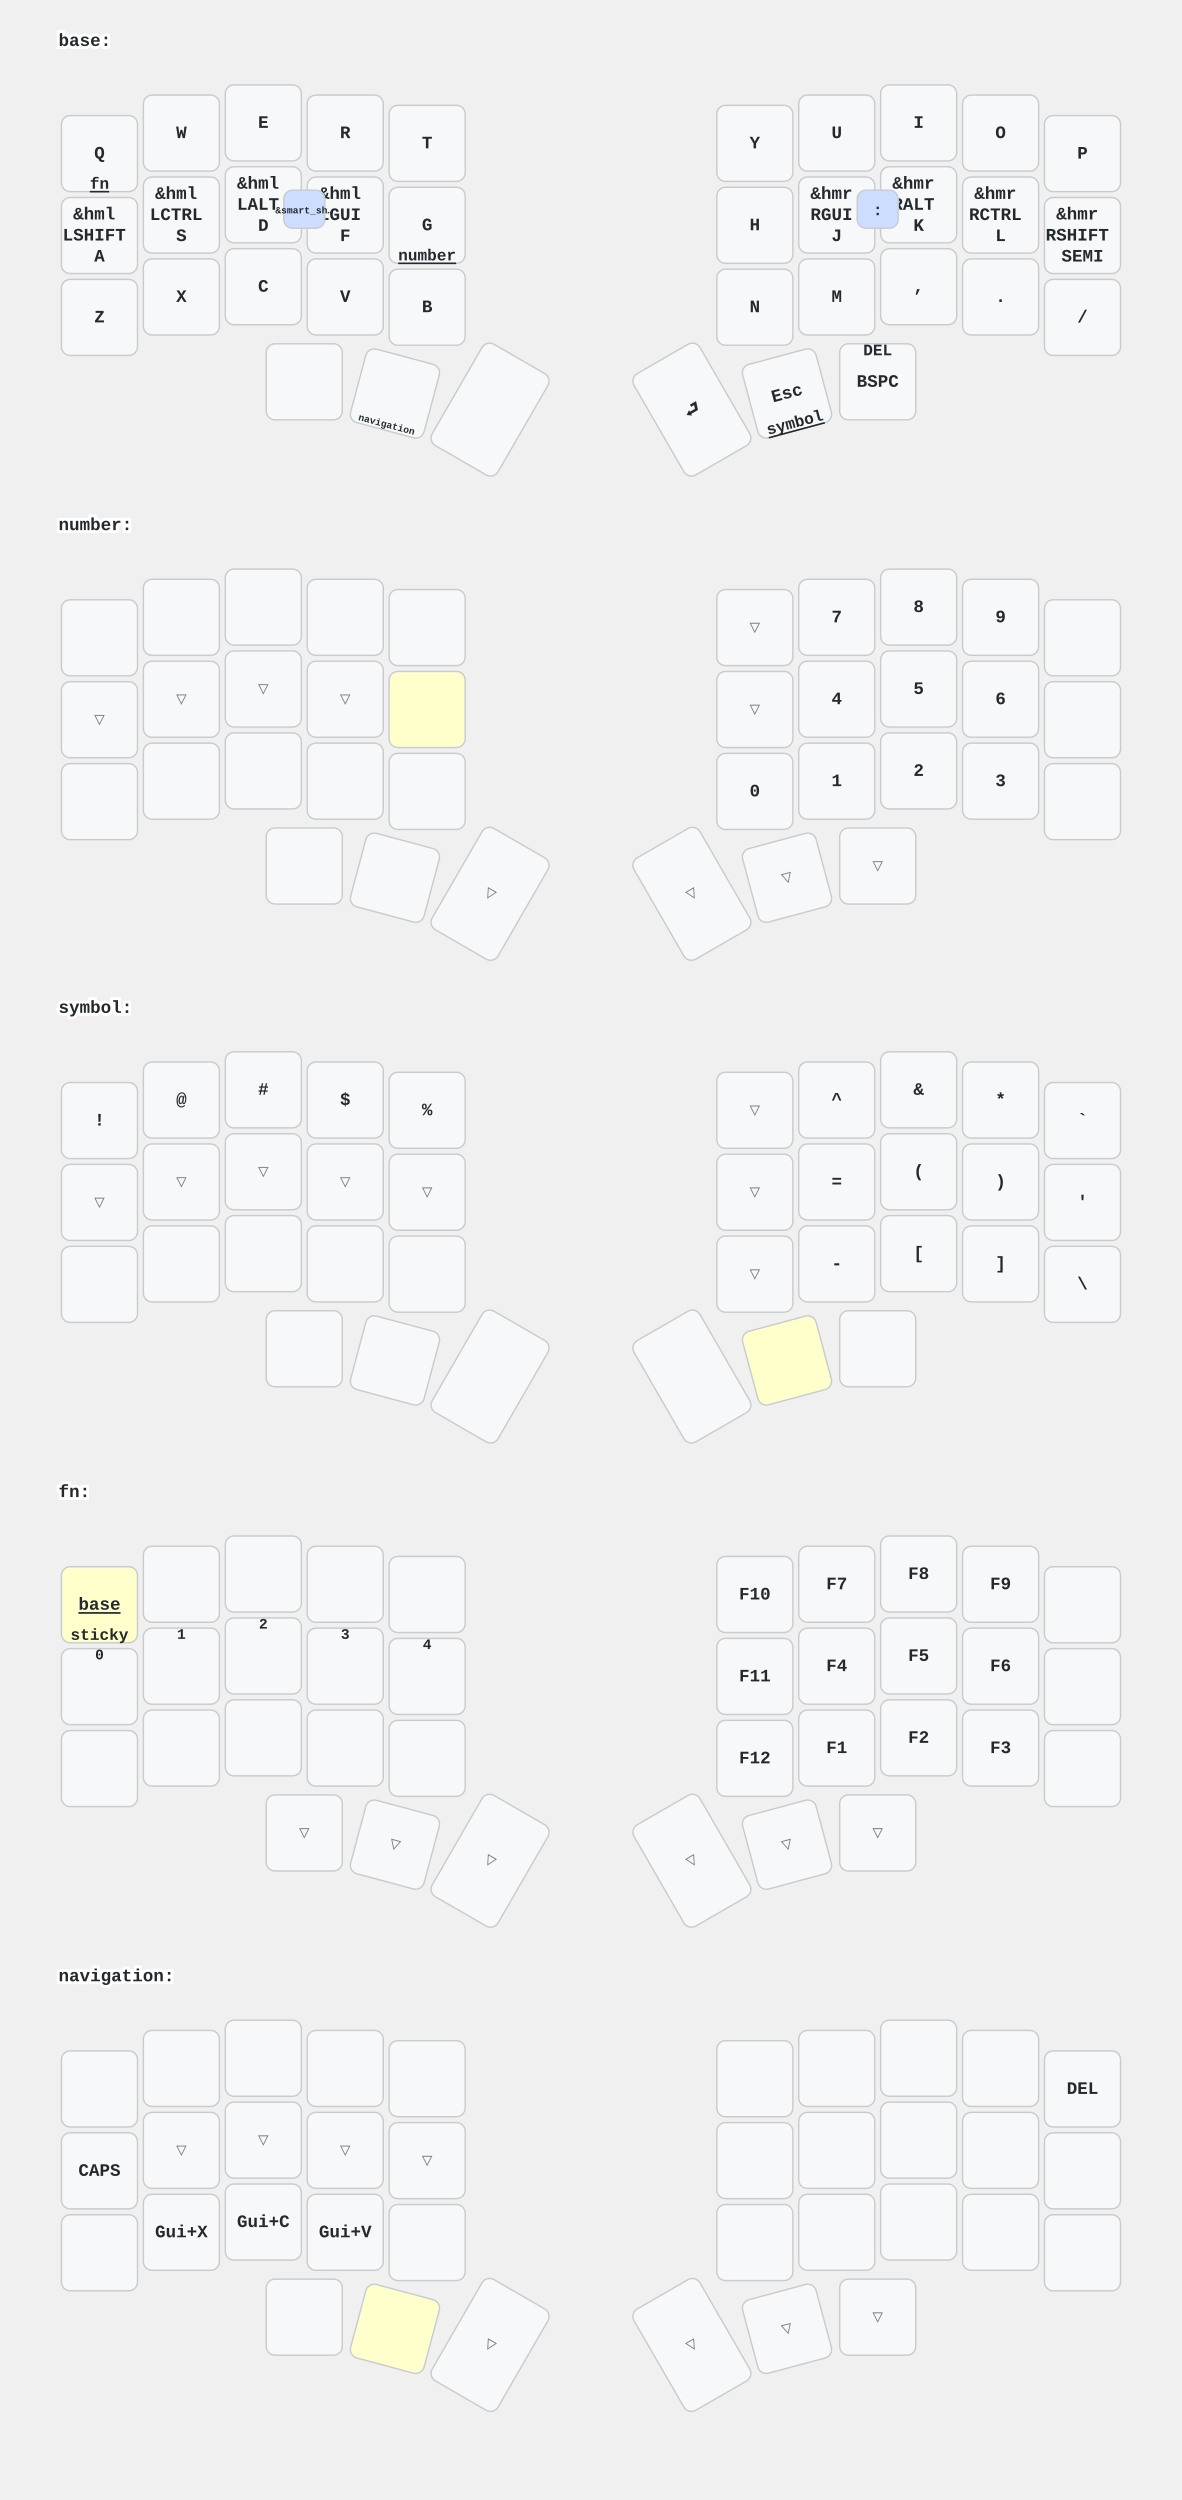
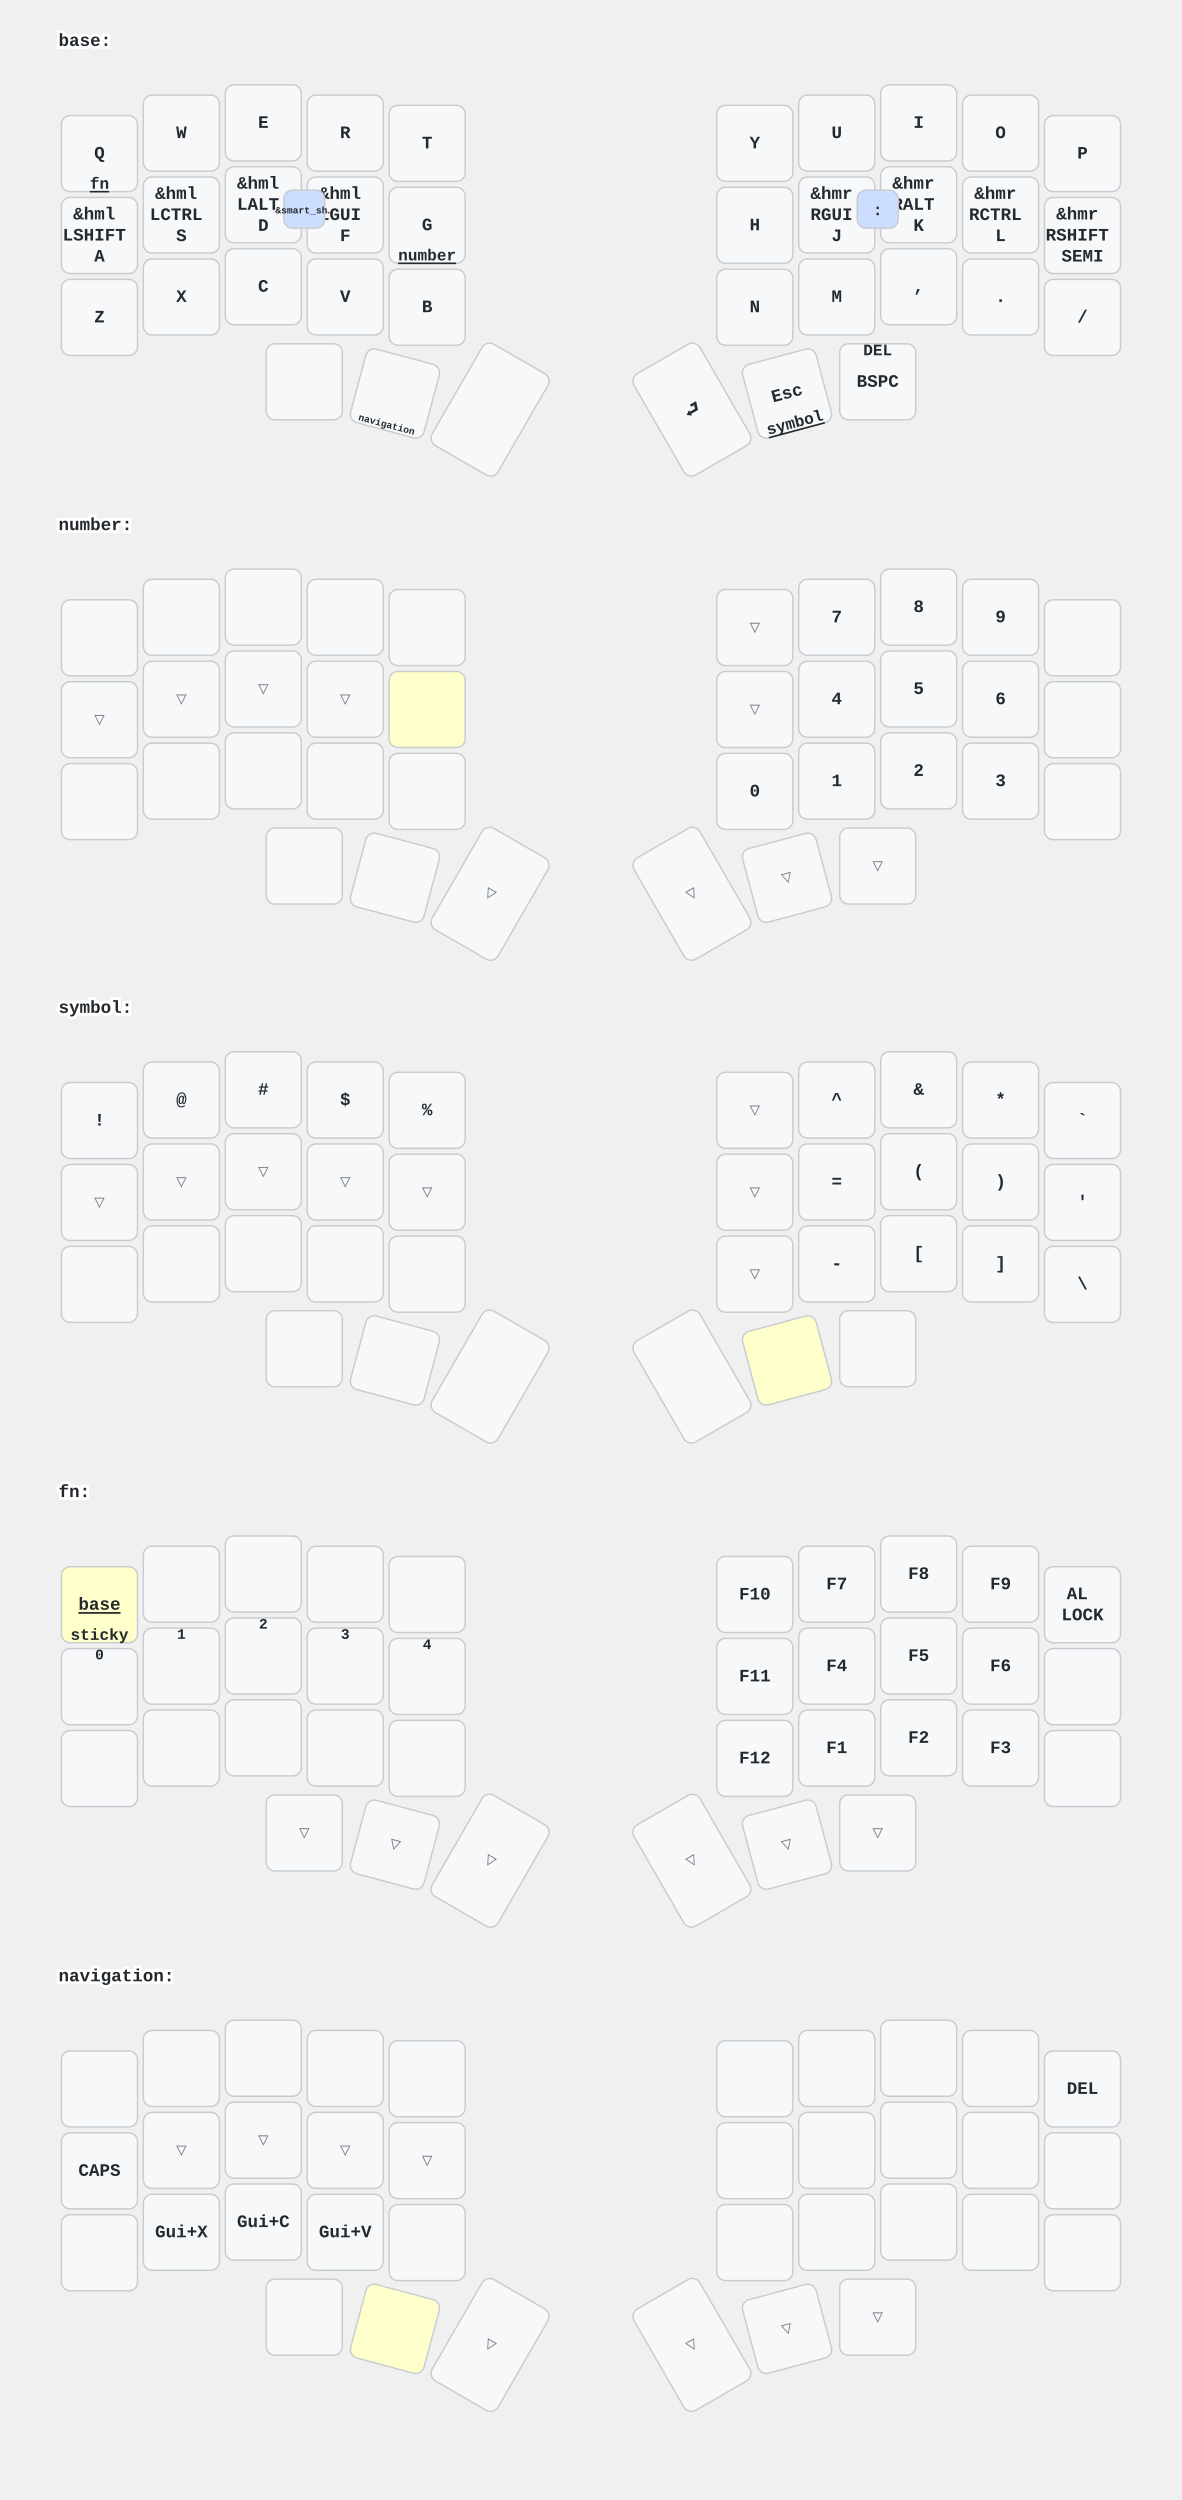
<svg xmlns="http://www.w3.org/2000/svg" xmlns:xlink="http://www.w3.org/1999/xlink" width="808" height="1709" viewBox="0 0 808 1709" class="keymap">
  <defs>/* start glyphs */
<svg id="mdi:apple-keyboard-shift">
      <svg id="mdi-apple-keyboard-shift" viewBox="0 0 24 24">
        <path d="M15,18V12H17.17L12,6.83L6.83,12H9V18H15M12,4L22,14H17V20H7V14H2L12,4Z" />
      </svg>
    </svg>
    <svg id="mdi:arrow-down">
      <svg id="mdi-arrow-down" viewBox="0 0 24 24">
        <path d="M11,4H13V16L18.5,10.5L19.92,11.92L12,19.84L4.08,11.92L5.5,10.5L11,16V4Z" />
      </svg>
    </svg>
    <svg id="mdi:arrow-left">
      <svg id="mdi-arrow-left" viewBox="0 0 24 24">
        <path d="M20,11V13H8L13.5,18.5L12.08,19.92L4.16,12L12.08,4.08L13.5,5.5L8,11H20Z" />
      </svg>
    </svg>
    <svg id="mdi:arrow-right">
      <svg id="mdi-arrow-right" viewBox="0 0 24 24">
        <path d="M4,11V13H16L10.5,18.5L11.92,19.92L19.84,12L11.92,4.08L10.5,5.5L16,11H4Z" />
      </svg>
    </svg>
    <svg id="mdi:arrow-up">
      <svg id="mdi-arrow-up" viewBox="0 0 24 24">
        <path d="M13,20H11V8L5.5,13.5L4.08,12.08L12,4.16L19.92,12.08L18.5,13.5L13,8V20Z" />
      </svg>
    </svg>
    <svg id="mdi:bluetooth">
      <svg id="mdi-bluetooth" viewBox="0 0 24 24">
        <path d="M14.88,16.29L13,18.17V14.41M13,5.83L14.88,7.71L13,9.58M17.71,7.71L12,2H11V9.58L6.41,5L5,6.41L10.59,12L5,17.58L6.41,19L11,14.41V22H12L17.71,16.29L13.41,12L17.71,7.71Z" />
      </svg>
    </svg>
    <svg id="mdi:bluetooth-connect">
      <svg id="mdi-bluetooth-connect" viewBox="0 0 24 24">
        <path d="M19,10L17,12L19,14L21,12M14.88,16.29L13,18.17V14.41M13,5.83L14.88,7.71L13,9.58M17.71,7.71L12,2H11V9.58L6.41,5L5,6.41L10.59,12L5,17.58L6.41,19L11,14.41V22H12L17.71,16.29L13.41,12M7,12L5,10L3,12L5,14L7,12Z" />
      </svg>
    </svg>
    <svg id="mdi:bluetooth-settings">
      <svg id="mdi-bluetooth-settings" viewBox="0 0 24 24">
        <path d="M14.88,14.29L13,16.17V12.41L14.88,14.29M13,3.83L14.88,5.71L13,7.59M17.71,5.71L12,0H11V7.59L6.41,3L5,4.41L10.59,10L5,15.59L6.41,17L11,12.41V20H12L17.71,14.29L13.41,10L17.71,5.71M15,24H17V22H15M7,24H9V22H7M11,24H13V22H11V24Z" />
      </svg>
    </svg>
    <svg id="mdi:close-thick">
      <svg id="mdi-close-thick" viewBox="0 0 24 24">
        <path d="M20 6.91L17.09 4L12 9.09L6.91 4L4 6.91L9.09 12L4 17.09L6.91 20L12 14.91L17.09 20L20 17.09L14.91 12L20 6.91Z" />
      </svg>
    </svg>
    <svg id="mdi:flash">
      <svg id="mdi-flash" viewBox="0 0 24 24">
        <path d="M7,2V13H10V22L17,10H13L17,2H7Z" />
      </svg>
    </svg>
    <svg id="mdi:keyboard">
      <svg id="mdi-keyboard" viewBox="0 0 24 24">
        <path d="M19,10H17V8H19M19,13H17V11H19M16,10H14V8H16M16,13H14V11H16M16,17H8V15H16M7,10H5V8H7M7,13H5V11H7M8,11H10V13H8M8,8H10V10H8M11,11H13V13H11M11,8H13V10H11M20,5H4C2.89,5 2,5.89 2,7V17A2,2 0 0,0 4,19H20A2,2 0 0,0 22,17V7C22,5.89 21.1,5 20,5Z" />
      </svg>
    </svg>
    <svg id="mdi:keyboard-space">
      <svg id="mdi-keyboard-space" viewBox="0 0 24 24">
        <path d="M3 15H5V19H19V15H21V19C21 20.1 20.1 21 19 21H5C3.9 21 3 20.1 3 19V15Z" />
      </svg>
    </svg>
    <svg id="mdi:keyboard-tab">
      <svg id="mdi-keyboard-tab" viewBox="0 0 24 24">
        <path d="M20,18H22V6H20M11.59,7.41L15.17,11H1V13H15.17L11.59,16.58L13,18L19,12L13,6L11.59,7.41Z" />
      </svg>
    </svg>
    <svg id="mdi:micro-sd">
      <svg id="mdi-micro-sd" viewBox="0 0 24 24">
        <path d="M8,2A2,2 0 0,0 6,4V11L4,13V20A2,2 0 0,0 6,22H18A2,2 0 0,0 20,20V4A2,2 0 0,0 18,2H8M9,4H11V8H9V4M12,4H14V8H12V4M15,4H17V8H15V4Z" />
      </svg>
    </svg>
    <svg id="mdi:new-box">
      <svg id="mdi-new-box" viewBox="0 0 24 24">
        <path d="M20,4C21.11,4 22,4.89 22,6V18C22,19.11 21.11,20 20,20H4C2.89,20 2,19.11 2,18V6C2,4.89 2.89,4 4,4H20M8.5,15V9H7.25V12.5L4.75,9H3.5V15H4.75V11.5L7.3,15H8.5M13.5,10.26V9H9.5V15H13.5V13.75H11V12.64H13.5V11.38H11V10.26H13.5M20.5,14V9H19.25V13.5H18.13V10H16.88V13.5H15.75V9H14.5V14A1,1 0 0,0 15.5,15H19.5A1,1 0 0,0 20.5,14Z" />
      </svg>
    </svg>
    <svg id="mdi:usb">
      <svg id="mdi-usb" viewBox="0 0 24 24">
        <path d="M15,7V11H16V13H13V5H15L12,1L9,5H11V13H8V10.93C8.7,10.56 9.2,9.85 9.2,9C9.2,7.78 8.21,6.8 7,6.8C5.78,6.8 4.8,7.78 4.8,9C4.8,9.85 5.3,10.56 6,10.93V13A2,2 0 0,0 8,15H11V18.05C10.29,18.41 9.8,19.15 9.8,20A2.2,2.2 0 0,0 12,22.2A2.2,2.2 0 0,0 14.2,20C14.2,19.15 13.71,18.41 13,18.05V15H16A2,2 0 0,0 18,13V11H19V7H15Z" />
      </svg>
    </svg>
  </defs>/* end glyphs */
<style>/* inherit to force styles through use tags */
svg path {
    fill: inherit;
}

/* font and background color specifications */
svg.keymap {
    font-family: SFMono-Regular,Consolas,Liberation Mono,Menlo,monospace;
    font-size: 14px;
    font-kerning: normal;
    text-rendering: optimizeLegibility;
    fill: #24292e;
}

/* default key styling */
rect.key {
    fill: #f6f8fa;
}

rect.key, rect.combo {
    stroke: #c9cccf;
    stroke-width: 1;
}

/* default key side styling, only used is draw_key_sides is set */
rect.side {
    filter: brightness(90%);
}

/* color accent for combo boxes */
rect.combo, rect.combo-separate {
    fill: #cdf;
}

/* color accent for held keys */
rect.held, rect.combo.held {
    fill: #fdd;
}

/* color accent for ghost (optional) keys */
rect.ghost, rect.combo.ghost {
    stroke-dasharray: 4, 4;
    stroke-width: 2;
}

text {
    text-anchor: middle;
    dominant-baseline: middle;
}

/* styling for layer labels */
text.label {
    font-weight: bold;
    text-anchor: start;
    stroke: white;
    stroke-width: 4;
    paint-order: stroke;
}

/* styling for optional footer */
text.footer {
    text-anchor: end;
    dominant-baseline: auto;
    stroke: white;
    stroke-width: 4;
    paint-order: stroke;
}

/* styling for combo tap, and key non-tap label text */
text.combo, text.hold, text.shifted, text.left, text.right {
    font-size: 11px;
}

text.hold {
    text-anchor: middle;
    dominant-baseline: auto;
}

text.shifted {
    text-anchor: middle;
    dominant-baseline: hanging;
}

text.left {
    text-anchor: start;
}

text.right {
    text-anchor: end;
}

text.layer-activator {
    text-decoration: underline;
}

/* styling for hold/shifted label text in combo box */
text.combo.hold, text.combo.shifted, text.combo.left, text.combo.right {
    font-size: 8px;
}

/* lighter symbol for transparent keys */
text.trans {
    fill: #7b7e81;
}

/* styling for combo dendrons */
path.combo {
    stroke-width: 1;
    stroke: gray;
    fill: none;
}

/* Start Tabler Icons Cleanup */
/* cannot use height/width with glyphs */
.icon-tabler &gt; path {
    fill: inherit;
    stroke: inherit;
    stroke-width: 2;
}
/* hide tabler's default box */
.icon-tabler &gt; path[stroke="none"][fill="none"] {
    visibility: hidden;
}
/* End Tabler Icons Cleanup */

/* For default sytles, see https://github.com/caksoylar/keymap-drawer/blob/main/keymap_drawer/config.py#L85 */

svg.keymap {
  font-family: Ubuntu Mono, Inconsolata, Consolas, Liberation Mono, Menlo, monospace;
  font-size: 12px;
  font-weight: bold;
  text-rendering: optimizeLegibility;
}

/* Color accent for held keys */
rect.held, rect.combo.held {
    fill: #ffc;
}

/* Technique borrowed and extended from https://github.com/englmaxi/zmk-config/blob/master/keymap-drawer/config.yaml */
.sym_sub_text.tap {
  translate: -5px 2px;
  font-size: 20px;
}
.sym_sub_text.shifted {
  translate: 10px 13px;
  font-size: 10px;
  opacity: 1.0;
}
.combo.sym_sub_text.tap {
  translate: -1px 1px;
}
.combo.sym_sub_text.shifted {
  translate: 7px 5px;
  font-size: 10px;
  opacity: 1.0;
}

/* Toggle */
.toggle.shifted {
  translate: -10px 12px;
}

.toggle.hold {
  translate: 13px -23px;
}

/* Variant for tap-dances */
.tap_dance.tap {
  translate: -7px 0px;
  font-size: 12px;
}
.tap_dance.shifted {
  translate: 7px 17px;
  font-size: 12px;
  opacity: 1.0;
}

/* Variant for symbol next to symbol */
.sym_by_sym.tap {
  translate: -6px 0px;
}
.sym_by_sym.shifted {
  translate: 10px 12px;
  opacity: 1.0;
}

.combo.sym_by_sym.tap {
  translate: -35px 0px;
}
.combo.sym_by_sym.shifted {
  translate: 35px 20px;
  opacity: 1.0;
}

.combo.sym_by_sym.hold {
  visibility: hidden;
}

/* hide hold box for combo sym_by_sym */
.combo.sym_by_sym.hold &gt; path[stroke="none"][fill="none"] {
  visibility: hidden;
}
</style>
  <g transform="translate(40, 0)" class="layer-base">
    <text x="0" y="28" class="label" id="base">base:</text>
    <g transform="translate(0, 56)">
      <g transform="translate(28, 49)" class="key keypos-0">
        <rect rx="6" ry="6" x="-26" y="-26" width="52" height="52" class="key" />
        <text x="0" y="0" class="key tap">Q</text>
        <a href="#fn">
          <text x="0" y="24" class="key hold layer-activator">fn</text>
        </a>
      </g>
      <g transform="translate(84, 35)" class="key keypos-1">
        <rect rx="6" ry="6" x="-26" y="-26" width="52" height="52" class="key" />
        <text x="0" y="0" class="key tap">W</text>
      </g>
      <g transform="translate(140, 28)" class="key keypos-2">
        <rect rx="6" ry="6" x="-26" y="-26" width="52" height="52" class="key" />
        <text x="0" y="0" class="key tap">E</text>
      </g>
      <g transform="translate(196, 35)" class="key keypos-3">
        <rect rx="6" ry="6" x="-26" y="-26" width="52" height="52" class="key" />
        <text x="0" y="0" class="key tap">R</text>
      </g>
      <g transform="translate(252, 42)" class="key keypos-4">
        <rect rx="6" ry="6" x="-26" y="-26" width="52" height="52" class="key" />
        <text x="0" y="0" class="key tap">T</text>
      </g>
      <g transform="translate(476, 42)" class="key keypos-5">
        <rect rx="6" ry="6" x="-26" y="-26" width="52" height="52" class="key" />
        <text x="0" y="0" class="key tap">Y</text>
      </g>
      <g transform="translate(532, 35)" class="key keypos-6">
        <rect rx="6" ry="6" x="-26" y="-26" width="52" height="52" class="key" />
        <text x="0" y="0" class="key tap">U</text>
      </g>
      <g transform="translate(588, 28)" class="key keypos-7">
        <rect rx="6" ry="6" x="-26" y="-26" width="52" height="52" class="key" />
        <text x="0" y="0" class="key tap">I</text>
      </g>
      <g transform="translate(644, 35)" class="key keypos-8">
        <rect rx="6" ry="6" x="-26" y="-26" width="52" height="52" class="key" />
        <text x="0" y="0" class="key tap">O</text>
      </g>
      <g transform="translate(700, 49)" class="key keypos-9">
        <rect rx="6" ry="6" x="-26" y="-26" width="52" height="52" class="key" />
        <text x="0" y="0" class="key tap">P</text>
      </g>
      <g transform="translate(28, 105)" class="key keypos-10">
        <rect rx="6" ry="6" x="-26" y="-26" width="52" height="52" class="key" />
        <text x="0" y="0" class="key tap">
          <tspan x="0" dy="-1.2em">&amp;hml</tspan>
          <tspan x="0" dy="1.2em">LSHIFT</tspan>
          <tspan x="0" dy="1.2em">A</tspan>
        </text>
      </g>
      <g transform="translate(84, 91)" class="key keypos-11">
        <rect rx="6" ry="6" x="-26" y="-26" width="52" height="52" class="key" />
        <text x="0" y="0" class="key tap">
          <tspan x="0" dy="-1.2em">&amp;hml</tspan>
          <tspan x="0" dy="1.2em">LCTRL</tspan>
          <tspan x="0" dy="1.2em">S</tspan>
        </text>
      </g>
      <g transform="translate(140, 84)" class="key keypos-12">
        <rect rx="6" ry="6" x="-26" y="-26" width="52" height="52" class="key" />
        <text x="0" y="0" class="key tap">
          <tspan x="0" dy="-1.2em">&amp;hml</tspan>
          <tspan x="0" dy="1.2em">LALT</tspan>
          <tspan x="0" dy="1.2em">D</tspan>
        </text>
      </g>
      <g transform="translate(196, 91)" class="key keypos-13">
        <rect rx="6" ry="6" x="-26" y="-26" width="52" height="52" class="key" />
        <text x="0" y="0" class="key tap">
          <tspan x="0" dy="-1.2em">&amp;hml</tspan>
          <tspan x="0" dy="1.2em">LGUI</tspan>
          <tspan x="0" dy="1.2em">F</tspan>
        </text>
      </g>
      <g transform="translate(252, 98)" class="key keypos-14">
        <rect rx="6" ry="6" x="-26" y="-26" width="52" height="52" class="key" />
        <text x="0" y="0" class="key tap">G</text>
        <a href="#number">
          <text x="0" y="24" class="key hold layer-activator">number</text>
        </a>
      </g>
      <g transform="translate(476, 98)" class="key keypos-15">
        <rect rx="6" ry="6" x="-26" y="-26" width="52" height="52" class="key" />
        <text x="0" y="0" class="key tap">H</text>
      </g>
      <g transform="translate(532, 91)" class="key keypos-16">
        <rect rx="6" ry="6" x="-26" y="-26" width="52" height="52" class="key" />
        <text x="0" y="0" class="key tap">
          <tspan x="0" dy="-1.2em">&amp;hmr</tspan>
          <tspan x="0" dy="1.2em">RGUI</tspan>
          <tspan x="0" dy="1.2em">J</tspan>
        </text>
      </g>
      <g transform="translate(588, 84)" class="key keypos-17">
        <rect rx="6" ry="6" x="-26" y="-26" width="52" height="52" class="key" />
        <text x="0" y="0" class="key tap">
          <tspan x="0" dy="-1.2em">&amp;hmr</tspan>
          <tspan x="0" dy="1.2em">RALT</tspan>
          <tspan x="0" dy="1.2em">K</tspan>
        </text>
      </g>
      <g transform="translate(644, 91)" class="key keypos-18">
        <rect rx="6" ry="6" x="-26" y="-26" width="52" height="52" class="key" />
        <text x="0" y="0" class="key tap">
          <tspan x="0" dy="-1.2em">&amp;hmr</tspan>
          <tspan x="0" dy="1.2em">RCTRL</tspan>
          <tspan x="0" dy="1.2em">L</tspan>
        </text>
      </g>
      <g transform="translate(700, 105)" class="key keypos-19">
        <rect rx="6" ry="6" x="-26" y="-26" width="52" height="52" class="key" />
        <text x="0" y="0" class="key tap">
          <tspan x="0" dy="-1.2em">&amp;hmr</tspan>
          <tspan x="0" dy="1.2em">RSHIFT</tspan>
          <tspan x="0" dy="1.2em">SEMI</tspan>
        </text>
      </g>
      <g transform="translate(28, 161)" class="key keypos-20">
        <rect rx="6" ry="6" x="-26" y="-26" width="52" height="52" class="key" />
        <text x="0" y="0" class="key tap">Z</text>
      </g>
      <g transform="translate(84, 147)" class="key keypos-21">
        <rect rx="6" ry="6" x="-26" y="-26" width="52" height="52" class="key" />
        <text x="0" y="0" class="key tap">X</text>
      </g>
      <g transform="translate(140, 140)" class="key keypos-22">
        <rect rx="6" ry="6" x="-26" y="-26" width="52" height="52" class="key" />
        <text x="0" y="0" class="key tap">C</text>
      </g>
      <g transform="translate(196, 147)" class="key keypos-23">
        <rect rx="6" ry="6" x="-26" y="-26" width="52" height="52" class="key" />
        <text x="0" y="0" class="key tap">V</text>
      </g>
      <g transform="translate(252, 154)" class="key keypos-24">
        <rect rx="6" ry="6" x="-26" y="-26" width="52" height="52" class="key" />
        <text x="0" y="0" class="key tap">B</text>
      </g>
      <g transform="translate(476, 154)" class="key keypos-25">
        <rect rx="6" ry="6" x="-26" y="-26" width="52" height="52" class="key" />
        <text x="0" y="0" class="key tap">N</text>
      </g>
      <g transform="translate(532, 147)" class="key keypos-26">
        <rect rx="6" ry="6" x="-26" y="-26" width="52" height="52" class="key" />
        <text x="0" y="0" class="key tap">M</text>
      </g>
      <g transform="translate(588, 140)" class="key keypos-27">
        <rect rx="6" ry="6" x="-26" y="-26" width="52" height="52" class="key" />
        <text x="0" y="0" class="key tap">,</text>
      </g>
      <g transform="translate(644, 147)" class="key keypos-28">
        <rect rx="6" ry="6" x="-26" y="-26" width="52" height="52" class="key" />
        <text x="0" y="0" class="key tap">.</text>
      </g>
      <g transform="translate(700, 161)" class="key keypos-29">
        <rect rx="6" ry="6" x="-26" y="-26" width="52" height="52" class="key" />
        <text x="0" y="0" class="key tap">/</text>
      </g>
      <g transform="translate(168, 205)" class="key keypos-30">
        <rect rx="6" ry="6" x="-26" y="-26" width="52" height="52" class="key" />
        <use href="#mdi:apple-keyboard-shift" xlink:href="#mdi:apple-keyboard-shift" x="-9" y="-9" height="18" width="18.0" class="key tap glyph mdi:apple-keyboard-shift" />
      </g>
      <g transform="translate(230, 213) rotate(15.0)" class="key keypos-31">
        <rect rx="6" ry="6" x="-26" y="-26" width="52" height="52" class="key" />
        <use href="#mdi:keyboard-tab" xlink:href="#mdi:keyboard-tab" x="-9" y="-9" height="18" width="18.0" class="key tap glyph mdi:keyboard-tab" />
        <a href="#navigation">
          <text x="0" y="24" class="key hold layer-activator">
            <tspan style="font-size: 60%">navigation</tspan>
          </text>
        </a>
      </g>
      <g transform="translate(295, 224) rotate(30.0)" class="key keypos-32">
        <rect rx="6" ry="6" x="-26" y="-40" width="52" height="80" class="key" />
        <use href="#mdi:keyboard-space" xlink:href="#mdi:keyboard-space" x="-9" y="-9" height="18" width="18.0" class="key tap glyph mdi:keyboard-space" />
      </g>
      <g transform="translate(433, 224) rotate(-30.0)" class="key keypos-33">
        <rect rx="6" ry="6" x="-26" y="-40" width="52" height="80" class="key" />
        <text x="0" y="0" class="key tap">⮐</text>
      </g>
      <g transform="translate(498, 213) rotate(-15.0)" class="key keypos-34">
        <rect rx="6" ry="6" x="-26" y="-26" width="52" height="52" class="key" />
        <text x="0" y="0" class="key tap">Esc</text>
        <a href="#symbol">
          <text x="0" y="24" class="key hold layer-activator">symbol</text>
        </a>
      </g>
      <g transform="translate(560, 205)" class="key keypos-35">
        <rect rx="6" ry="6" x="-26" y="-26" width="52" height="52" class="key" />
        <text x="0" y="0" class="key tap">BSPC</text>
        <text x="0" y="-24" class="key shifted">DEL</text>
      </g>
      <g class="combo combopos-0">
        <rect rx="6" ry="6" x="546" y="74" width="28" height="26" class="combo" />
        <text x="560" y="88" class="combo tap">:</text>
      </g>
      <g class="combo combopos-1">
        <rect rx="6" ry="6" x="154" y="74" width="28" height="26" class="combo" />
        <text x="168" y="88" class="combo tap">
          <tspan style="font-size: 60%">&amp;smart_sh…</tspan>
        </text>
      </g>
    </g>
  </g>
  <g transform="translate(40, 331)" class="layer-number">
    <text x="0" y="28" class="label" id="number">number:</text>
    <g transform="translate(0, 56)">
      <g transform="translate(28, 49)" class="key keypos-0">
        <rect rx="6" ry="6" x="-26" y="-26" width="52" height="52" class="key" />
      </g>
      <g transform="translate(84, 35)" class="key keypos-1">
        <rect rx="6" ry="6" x="-26" y="-26" width="52" height="52" class="key" />
      </g>
      <g transform="translate(140, 28)" class="key keypos-2">
        <rect rx="6" ry="6" x="-26" y="-26" width="52" height="52" class="key" />
      </g>
      <g transform="translate(196, 35)" class="key keypos-3">
        <rect rx="6" ry="6" x="-26" y="-26" width="52" height="52" class="key" />
      </g>
      <g transform="translate(252, 42)" class="key keypos-4">
        <rect rx="6" ry="6" x="-26" y="-26" width="52" height="52" class="key" />
      </g>
      <g transform="translate(476, 42)" class="key trans keypos-5">
        <rect rx="6" ry="6" x="-26" y="-26" width="52" height="52" class="key trans" />
        <text x="0" y="0" class="key trans tap">▽</text>
      </g>
      <g transform="translate(532, 35)" class="key keypos-6">
        <rect rx="6" ry="6" x="-26" y="-26" width="52" height="52" class="key" />
        <text x="0" y="0" class="key tap">7</text>
      </g>
      <g transform="translate(588, 28)" class="key keypos-7">
        <rect rx="6" ry="6" x="-26" y="-26" width="52" height="52" class="key" />
        <text x="0" y="0" class="key tap">8</text>
      </g>
      <g transform="translate(644, 35)" class="key keypos-8">
        <rect rx="6" ry="6" x="-26" y="-26" width="52" height="52" class="key" />
        <text x="0" y="0" class="key tap">9</text>
      </g>
      <g transform="translate(700, 49)" class="key keypos-9">
        <rect rx="6" ry="6" x="-26" y="-26" width="52" height="52" class="key" />
      </g>
      <g transform="translate(28, 105)" class="key trans keypos-10">
        <rect rx="6" ry="6" x="-26" y="-26" width="52" height="52" class="key trans" />
        <text x="0" y="0" class="key trans tap">▽</text>
      </g>
      <g transform="translate(84, 91)" class="key trans keypos-11">
        <rect rx="6" ry="6" x="-26" y="-26" width="52" height="52" class="key trans" />
        <text x="0" y="0" class="key trans tap">▽</text>
      </g>
      <g transform="translate(140, 84)" class="key trans keypos-12">
        <rect rx="6" ry="6" x="-26" y="-26" width="52" height="52" class="key trans" />
        <text x="0" y="0" class="key trans tap">▽</text>
      </g>
      <g transform="translate(196, 91)" class="key trans keypos-13">
        <rect rx="6" ry="6" x="-26" y="-26" width="52" height="52" class="key trans" />
        <text x="0" y="0" class="key trans tap">▽</text>
      </g>
      <g transform="translate(252, 98)" class="key held keypos-14">
        <rect rx="6" ry="6" x="-26" y="-26" width="52" height="52" class="key held" />
      </g>
      <g transform="translate(476, 98)" class="key trans keypos-15">
        <rect rx="6" ry="6" x="-26" y="-26" width="52" height="52" class="key trans" />
        <text x="0" y="0" class="key trans tap">▽</text>
      </g>
      <g transform="translate(532, 91)" class="key keypos-16">
        <rect rx="6" ry="6" x="-26" y="-26" width="52" height="52" class="key" />
        <text x="0" y="0" class="key tap">4</text>
      </g>
      <g transform="translate(588, 84)" class="key keypos-17">
        <rect rx="6" ry="6" x="-26" y="-26" width="52" height="52" class="key" />
        <text x="0" y="0" class="key tap">5</text>
      </g>
      <g transform="translate(644, 91)" class="key keypos-18">
        <rect rx="6" ry="6" x="-26" y="-26" width="52" height="52" class="key" />
        <text x="0" y="0" class="key tap">6</text>
      </g>
      <g transform="translate(700, 105)" class="key keypos-19">
        <rect rx="6" ry="6" x="-26" y="-26" width="52" height="52" class="key" />
      </g>
      <g transform="translate(28, 161)" class="key keypos-20">
        <rect rx="6" ry="6" x="-26" y="-26" width="52" height="52" class="key" />
      </g>
      <g transform="translate(84, 147)" class="key keypos-21">
        <rect rx="6" ry="6" x="-26" y="-26" width="52" height="52" class="key" />
      </g>
      <g transform="translate(140, 140)" class="key keypos-22">
        <rect rx="6" ry="6" x="-26" y="-26" width="52" height="52" class="key" />
      </g>
      <g transform="translate(196, 147)" class="key keypos-23">
        <rect rx="6" ry="6" x="-26" y="-26" width="52" height="52" class="key" />
      </g>
      <g transform="translate(252, 154)" class="key keypos-24">
        <rect rx="6" ry="6" x="-26" y="-26" width="52" height="52" class="key" />
      </g>
      <g transform="translate(476, 154)" class="key keypos-25">
        <rect rx="6" ry="6" x="-26" y="-26" width="52" height="52" class="key" />
        <text x="0" y="0" class="key tap">0</text>
      </g>
      <g transform="translate(532, 147)" class="key keypos-26">
        <rect rx="6" ry="6" x="-26" y="-26" width="52" height="52" class="key" />
        <text x="0" y="0" class="key tap">1</text>
      </g>
      <g transform="translate(588, 140)" class="key keypos-27">
        <rect rx="6" ry="6" x="-26" y="-26" width="52" height="52" class="key" />
        <text x="0" y="0" class="key tap">2</text>
      </g>
      <g transform="translate(644, 147)" class="key keypos-28">
        <rect rx="6" ry="6" x="-26" y="-26" width="52" height="52" class="key" />
        <text x="0" y="0" class="key tap">3</text>
      </g>
      <g transform="translate(700, 161)" class="key keypos-29">
        <rect rx="6" ry="6" x="-26" y="-26" width="52" height="52" class="key" />
      </g>
      <g transform="translate(168, 205)" class="key keypos-30">
        <rect rx="6" ry="6" x="-26" y="-26" width="52" height="52" class="key" />
      </g>
      <g transform="translate(230, 213) rotate(15.0)" class="key keypos-31">
        <rect rx="6" ry="6" x="-26" y="-26" width="52" height="52" class="key" />
      </g>
      <g transform="translate(295, 224) rotate(30.0)" class="key trans keypos-32">
        <rect rx="6" ry="6" x="-26" y="-40" width="52" height="80" class="key trans" />
        <text x="0" y="0" class="key trans tap">▽</text>
      </g>
      <g transform="translate(433, 224) rotate(-30.0)" class="key trans keypos-33">
        <rect rx="6" ry="6" x="-26" y="-40" width="52" height="80" class="key trans" />
        <text x="0" y="0" class="key trans tap">▽</text>
      </g>
      <g transform="translate(498, 213) rotate(-15.0)" class="key trans keypos-34">
        <rect rx="6" ry="6" x="-26" y="-26" width="52" height="52" class="key trans" />
        <text x="0" y="0" class="key trans tap">▽</text>
      </g>
      <g transform="translate(560, 205)" class="key trans keypos-35">
        <rect rx="6" ry="6" x="-26" y="-26" width="52" height="52" class="key trans" />
        <text x="0" y="0" class="key trans tap">▽</text>
      </g>
    </g>
  </g>
  <g transform="translate(40, 661)" class="layer-symbol">
    <text x="0" y="28" class="label" id="symbol">symbol:</text>
    <g transform="translate(0, 56)">
      <g transform="translate(28, 49)" class="key keypos-0">
        <rect rx="6" ry="6" x="-26" y="-26" width="52" height="52" class="key" />
        <text x="0" y="0" class="key tap">!</text>
      </g>
      <g transform="translate(84, 35)" class="key keypos-1">
        <rect rx="6" ry="6" x="-26" y="-26" width="52" height="52" class="key" />
        <text x="0" y="0" class="key tap">@</text>
      </g>
      <g transform="translate(140, 28)" class="key keypos-2">
        <rect rx="6" ry="6" x="-26" y="-26" width="52" height="52" class="key" />
        <text x="0" y="0" class="key tap">#</text>
      </g>
      <g transform="translate(196, 35)" class="key keypos-3">
        <rect rx="6" ry="6" x="-26" y="-26" width="52" height="52" class="key" />
        <text x="0" y="0" class="key tap">$</text>
      </g>
      <g transform="translate(252, 42)" class="key keypos-4">
        <rect rx="6" ry="6" x="-26" y="-26" width="52" height="52" class="key" />
        <text x="0" y="0" class="key tap">%</text>
      </g>
      <g transform="translate(476, 42)" class="key trans keypos-5">
        <rect rx="6" ry="6" x="-26" y="-26" width="52" height="52" class="key trans" />
        <text x="0" y="0" class="key trans tap">▽</text>
      </g>
      <g transform="translate(532, 35)" class="key keypos-6">
        <rect rx="6" ry="6" x="-26" y="-26" width="52" height="52" class="key" />
        <text x="0" y="0" class="key tap">^</text>
      </g>
      <g transform="translate(588, 28)" class="key keypos-7">
        <rect rx="6" ry="6" x="-26" y="-26" width="52" height="52" class="key" />
        <text x="0" y="0" class="key tap">&amp;</text>
      </g>
      <g transform="translate(644, 35)" class="key keypos-8">
        <rect rx="6" ry="6" x="-26" y="-26" width="52" height="52" class="key" />
        <text x="0" y="0" class="key tap">*</text>
      </g>
      <g transform="translate(700, 49)" class="key keypos-9">
        <rect rx="6" ry="6" x="-26" y="-26" width="52" height="52" class="key" />
        <text x="0" y="0" class="key tap">`</text>
      </g>
      <g transform="translate(28, 105)" class="key trans keypos-10">
        <rect rx="6" ry="6" x="-26" y="-26" width="52" height="52" class="key trans" />
        <text x="0" y="0" class="key trans tap">▽</text>
      </g>
      <g transform="translate(84, 91)" class="key trans keypos-11">
        <rect rx="6" ry="6" x="-26" y="-26" width="52" height="52" class="key trans" />
        <text x="0" y="0" class="key trans tap">▽</text>
      </g>
      <g transform="translate(140, 84)" class="key trans keypos-12">
        <rect rx="6" ry="6" x="-26" y="-26" width="52" height="52" class="key trans" />
        <text x="0" y="0" class="key trans tap">▽</text>
      </g>
      <g transform="translate(196, 91)" class="key trans keypos-13">
        <rect rx="6" ry="6" x="-26" y="-26" width="52" height="52" class="key trans" />
        <text x="0" y="0" class="key trans tap">▽</text>
      </g>
      <g transform="translate(252, 98)" class="key trans keypos-14">
        <rect rx="6" ry="6" x="-26" y="-26" width="52" height="52" class="key trans" />
        <text x="0" y="0" class="key trans tap">▽</text>
      </g>
      <g transform="translate(476, 98)" class="key trans keypos-15">
        <rect rx="6" ry="6" x="-26" y="-26" width="52" height="52" class="key trans" />
        <text x="0" y="0" class="key trans tap">▽</text>
      </g>
      <g transform="translate(532, 91)" class="key keypos-16">
        <rect rx="6" ry="6" x="-26" y="-26" width="52" height="52" class="key" />
        <text x="0" y="0" class="key tap">=</text>
      </g>
      <g transform="translate(588, 84)" class="key keypos-17">
        <rect rx="6" ry="6" x="-26" y="-26" width="52" height="52" class="key" />
        <text x="0" y="0" class="key tap">(</text>
      </g>
      <g transform="translate(644, 91)" class="key keypos-18">
        <rect rx="6" ry="6" x="-26" y="-26" width="52" height="52" class="key" />
        <text x="0" y="0" class="key tap">)</text>
      </g>
      <g transform="translate(700, 105)" class="key keypos-19">
        <rect rx="6" ry="6" x="-26" y="-26" width="52" height="52" class="key" />
        <text x="0" y="0" class="key tap">'</text>
      </g>
      <g transform="translate(28, 161)" class="key keypos-20">
        <rect rx="6" ry="6" x="-26" y="-26" width="52" height="52" class="key" />
      </g>
      <g transform="translate(84, 147)" class="key keypos-21">
        <rect rx="6" ry="6" x="-26" y="-26" width="52" height="52" class="key" />
      </g>
      <g transform="translate(140, 140)" class="key keypos-22">
        <rect rx="6" ry="6" x="-26" y="-26" width="52" height="52" class="key" />
      </g>
      <g transform="translate(196, 147)" class="key keypos-23">
        <rect rx="6" ry="6" x="-26" y="-26" width="52" height="52" class="key" />
      </g>
      <g transform="translate(252, 154)" class="key keypos-24">
        <rect rx="6" ry="6" x="-26" y="-26" width="52" height="52" class="key" />
      </g>
      <g transform="translate(476, 154)" class="key trans keypos-25">
        <rect rx="6" ry="6" x="-26" y="-26" width="52" height="52" class="key trans" />
        <text x="0" y="0" class="key trans tap">▽</text>
      </g>
      <g transform="translate(532, 147)" class="key keypos-26">
        <rect rx="6" ry="6" x="-26" y="-26" width="52" height="52" class="key" />
        <text x="0" y="0" class="key tap">-</text>
      </g>
      <g transform="translate(588, 140)" class="key keypos-27">
        <rect rx="6" ry="6" x="-26" y="-26" width="52" height="52" class="key" />
        <text x="0" y="0" class="key tap">[</text>
      </g>
      <g transform="translate(644, 147)" class="key keypos-28">
        <rect rx="6" ry="6" x="-26" y="-26" width="52" height="52" class="key" />
        <text x="0" y="0" class="key tap">]</text>
      </g>
      <g transform="translate(700, 161)" class="key keypos-29">
        <rect rx="6" ry="6" x="-26" y="-26" width="52" height="52" class="key" />
        <text x="0" y="0" class="key tap">\</text>
      </g>
      <g transform="translate(168, 205)" class="key keypos-30">
        <rect rx="6" ry="6" x="-26" y="-26" width="52" height="52" class="key" />
      </g>
      <g transform="translate(230, 213) rotate(15.0)" class="key keypos-31">
        <rect rx="6" ry="6" x="-26" y="-26" width="52" height="52" class="key" />
      </g>
      <g transform="translate(295, 224) rotate(30.0)" class="key keypos-32">
        <rect rx="6" ry="6" x="-26" y="-40" width="52" height="80" class="key" />
      </g>
      <g transform="translate(433, 224) rotate(-30.0)" class="key keypos-33">
        <rect rx="6" ry="6" x="-26" y="-40" width="52" height="80" class="key" />
      </g>
      <g transform="translate(498, 213) rotate(-15.0)" class="key held keypos-34">
        <rect rx="6" ry="6" x="-26" y="-26" width="52" height="52" class="key held" />
      </g>
      <g transform="translate(560, 205)" class="key keypos-35">
        <rect rx="6" ry="6" x="-26" y="-26" width="52" height="52" class="key" />
      </g>
    </g>
  </g>
  <g transform="translate(40, 992)" class="layer-fn">
    <text x="0" y="28" class="label" id="fn">fn:</text>
    <g transform="translate(0, 56)">
      <g transform="translate(28, 49)" class="key held keypos-0">
        <rect rx="6" ry="6" x="-26" y="-26" width="52" height="52" class="key held" />
        <a href="#base">
          <text x="0" y="0" class="key held tap layer-activator">base</text>
        </a>
        <text x="0" y="24" class="key held hold">sticky</text>
      </g>
      <g transform="translate(84, 35)" class="key sym_by_sym keypos-1">
        <rect rx="6" ry="6" x="-26" y="-26" width="52" height="52" class="key sym_by_sym" />
        <use href="#mdi:keyboard" xlink:href="#mdi:keyboard" x="-9" y="-9" height="18" width="18.0" class="key sym_by_sym tap glyph mdi:keyboard" />
        <use href="#mdi:usb" xlink:href="#mdi:usb" x="-8" y="-24" height="15" width="15.0" class="key sym_by_sym shifted glyph mdi:usb" />
      </g>
      <g transform="translate(140, 28)" class="key sym_by_sym keypos-2">
        <rect rx="6" ry="6" x="-26" y="-26" width="52" height="52" class="key sym_by_sym" />
        <use href="#mdi:keyboard" xlink:href="#mdi:keyboard" x="-9" y="-9" height="18" width="18.0" class="key sym_by_sym tap glyph mdi:keyboard" />
        <use href="#mdi:bluetooth" xlink:href="#mdi:bluetooth" x="-8" y="-24" height="15" width="15.0" class="key sym_by_sym shifted glyph mdi:bluetooth" />
      </g>
      <g transform="translate(196, 35)" class="key keypos-3">
        <rect rx="6" ry="6" x="-26" y="-26" width="52" height="52" class="key" />
      </g>
      <g transform="translate(252, 42)" class="key sym_sub_text keypos-4">
        <rect rx="6" ry="6" x="-26" y="-26" width="52" height="52" class="key sym_sub_text" />
        <use href="#mdi:bluetooth-settings" xlink:href="#mdi:bluetooth-settings" x="-9" y="-9" height="18" width="18.0" class="key sym_sub_text tap glyph mdi:bluetooth-settings" />
        <use href="#mdi:close-thick" xlink:href="#mdi:close-thick" x="-8" y="-24" height="15" width="15.0" class="key sym_sub_text shifted glyph mdi:close-thick" />
      </g>
      <g transform="translate(476, 42)" class="key keypos-5">
        <rect rx="6" ry="6" x="-26" y="-26" width="52" height="52" class="key" />
        <text x="0" y="0" class="key tap">F10</text>
      </g>
      <g transform="translate(532, 35)" class="key keypos-6">
        <rect rx="6" ry="6" x="-26" y="-26" width="52" height="52" class="key" />
        <text x="0" y="0" class="key tap">F7</text>
      </g>
      <g transform="translate(588, 28)" class="key keypos-7">
        <rect rx="6" ry="6" x="-26" y="-26" width="52" height="52" class="key" />
        <text x="0" y="0" class="key tap">F8</text>
      </g>
      <g transform="translate(644, 35)" class="key keypos-8">
        <rect rx="6" ry="6" x="-26" y="-26" width="52" height="52" class="key" />
        <text x="0" y="0" class="key tap">F9</text>
      </g>
      <g transform="translate(700, 49)" class="key keypos-9">
        <rect rx="6" ry="6" x="-26" y="-26" width="52" height="52" class="key" />
+         <text x="0" y="0" class="key tap">
+           <tspan x="0" dy="-0.6em">AL</tspan>
+           <tspan x="0" dy="1.2em">LOCK</tspan>
+         </text>
      </g>
      <g transform="translate(28, 105)" class="key sym_sub_text keypos-10">
        <rect rx="6" ry="6" x="-26" y="-26" width="52" height="52" class="key sym_sub_text" />
        <use href="#mdi:bluetooth-connect" xlink:href="#mdi:bluetooth-connect" x="-9" y="-9" height="18" width="18.0" class="key sym_sub_text tap glyph mdi:bluetooth-connect" />
        <text x="0" y="-24" class="key sym_sub_text shifted">0</text>
      </g>
      <g transform="translate(84, 91)" class="key sym_sub_text keypos-11">
        <rect rx="6" ry="6" x="-26" y="-26" width="52" height="52" class="key sym_sub_text" />
        <use href="#mdi:bluetooth-connect" xlink:href="#mdi:bluetooth-connect" x="-9" y="-9" height="18" width="18.0" class="key sym_sub_text tap glyph mdi:bluetooth-connect" />
        <text x="0" y="-24" class="key sym_sub_text shifted">1</text>
      </g>
      <g transform="translate(140, 84)" class="key sym_sub_text keypos-12">
        <rect rx="6" ry="6" x="-26" y="-26" width="52" height="52" class="key sym_sub_text" />
        <use href="#mdi:bluetooth-connect" xlink:href="#mdi:bluetooth-connect" x="-9" y="-9" height="18" width="18.0" class="key sym_sub_text tap glyph mdi:bluetooth-connect" />
        <text x="0" y="-24" class="key sym_sub_text shifted">2</text>
      </g>
      <g transform="translate(196, 91)" class="key sym_sub_text keypos-13">
        <rect rx="6" ry="6" x="-26" y="-26" width="52" height="52" class="key sym_sub_text" />
        <use href="#mdi:bluetooth-connect" xlink:href="#mdi:bluetooth-connect" x="-9" y="-9" height="18" width="18.0" class="key sym_sub_text tap glyph mdi:bluetooth-connect" />
        <text x="0" y="-24" class="key sym_sub_text shifted">3</text>
      </g>
      <g transform="translate(252, 98)" class="key sym_sub_text keypos-14">
        <rect rx="6" ry="6" x="-26" y="-26" width="52" height="52" class="key sym_sub_text" />
        <use href="#mdi:bluetooth-connect" xlink:href="#mdi:bluetooth-connect" x="-9" y="-9" height="18" width="18.0" class="key sym_sub_text tap glyph mdi:bluetooth-connect" />
        <text x="0" y="-24" class="key sym_sub_text shifted">4</text>
      </g>
      <g transform="translate(476, 98)" class="key keypos-15">
        <rect rx="6" ry="6" x="-26" y="-26" width="52" height="52" class="key" />
        <text x="0" y="0" class="key tap">F11</text>
      </g>
      <g transform="translate(532, 91)" class="key keypos-16">
        <rect rx="6" ry="6" x="-26" y="-26" width="52" height="52" class="key" />
        <text x="0" y="0" class="key tap">F4</text>
      </g>
      <g transform="translate(588, 84)" class="key keypos-17">
        <rect rx="6" ry="6" x="-26" y="-26" width="52" height="52" class="key" />
        <text x="0" y="0" class="key tap">F5</text>
      </g>
      <g transform="translate(644, 91)" class="key keypos-18">
        <rect rx="6" ry="6" x="-26" y="-26" width="52" height="52" class="key" />
        <text x="0" y="0" class="key tap">F6</text>
      </g>
      <g transform="translate(700, 105)" class="key keypos-19">
        <rect rx="6" ry="6" x="-26" y="-26" width="52" height="52" class="key" />
      </g>
      <g transform="translate(28, 161)" class="key sym_by_sym keypos-20">
        <rect rx="6" ry="6" x="-26" y="-26" width="52" height="52" class="key sym_by_sym" />
        <use href="#mdi:flash" xlink:href="#mdi:flash" x="-9" y="-9" height="18" width="18.0" class="key sym_by_sym tap glyph mdi:flash" />
        <use href="#mdi:new-box" xlink:href="#mdi:new-box" x="-8" y="9" height="15" width="15.0" class="key sym_by_sym hold glyph mdi:new-box" />
        <use href="#mdi:micro-sd" xlink:href="#mdi:micro-sd" x="-8" y="-24" height="15" width="15.0" class="key sym_by_sym shifted glyph mdi:micro-sd" />
      </g>
      <g transform="translate(84, 147)" class="key keypos-21">
        <rect rx="6" ry="6" x="-26" y="-26" width="52" height="52" class="key" />
      </g>
      <g transform="translate(140, 140)" class="key keypos-22">
        <rect rx="6" ry="6" x="-26" y="-26" width="52" height="52" class="key" />
      </g>
      <g transform="translate(196, 147)" class="key keypos-23">
        <rect rx="6" ry="6" x="-26" y="-26" width="52" height="52" class="key" />
      </g>
      <g transform="translate(252, 154)" class="key keypos-24">
        <rect rx="6" ry="6" x="-26" y="-26" width="52" height="52" class="key" />
      </g>
      <g transform="translate(476, 154)" class="key keypos-25">
        <rect rx="6" ry="6" x="-26" y="-26" width="52" height="52" class="key" />
        <text x="0" y="0" class="key tap">F12</text>
      </g>
      <g transform="translate(532, 147)" class="key keypos-26">
        <rect rx="6" ry="6" x="-26" y="-26" width="52" height="52" class="key" />
        <text x="0" y="0" class="key tap">F1</text>
      </g>
      <g transform="translate(588, 140)" class="key keypos-27">
        <rect rx="6" ry="6" x="-26" y="-26" width="52" height="52" class="key" />
        <text x="0" y="0" class="key tap">F2</text>
      </g>
      <g transform="translate(644, 147)" class="key keypos-28">
        <rect rx="6" ry="6" x="-26" y="-26" width="52" height="52" class="key" />
        <text x="0" y="0" class="key tap">F3</text>
      </g>
      <g transform="translate(700, 161)" class="key keypos-29">
        <rect rx="6" ry="6" x="-26" y="-26" width="52" height="52" class="key" />
      </g>
      <g transform="translate(168, 205)" class="key trans keypos-30">
        <rect rx="6" ry="6" x="-26" y="-26" width="52" height="52" class="key trans" />
        <text x="0" y="0" class="key trans tap">▽</text>
      </g>
      <g transform="translate(230, 213) rotate(15.0)" class="key trans keypos-31">
        <rect rx="6" ry="6" x="-26" y="-26" width="52" height="52" class="key trans" />
        <text x="0" y="0" class="key trans tap">▽</text>
      </g>
      <g transform="translate(295, 224) rotate(30.0)" class="key trans keypos-32">
        <rect rx="6" ry="6" x="-26" y="-40" width="52" height="80" class="key trans" />
        <text x="0" y="0" class="key trans tap">▽</text>
      </g>
      <g transform="translate(433, 224) rotate(-30.0)" class="key trans keypos-33">
        <rect rx="6" ry="6" x="-26" y="-40" width="52" height="80" class="key trans" />
        <text x="0" y="0" class="key trans tap">▽</text>
      </g>
      <g transform="translate(498, 213) rotate(-15.0)" class="key trans keypos-34">
        <rect rx="6" ry="6" x="-26" y="-26" width="52" height="52" class="key trans" />
        <text x="0" y="0" class="key trans tap">▽</text>
      </g>
      <g transform="translate(560, 205)" class="key trans keypos-35">
        <rect rx="6" ry="6" x="-26" y="-26" width="52" height="52" class="key trans" />
        <text x="0" y="0" class="key trans tap">▽</text>
      </g>
    </g>
  </g>
  <g transform="translate(40, 1323)" class="layer-navigation">
    <text x="0" y="28" class="label" id="navigation">navigation:</text>
    <g transform="translate(0, 56)">
      <g transform="translate(28, 49)" class="key keypos-0">
        <rect rx="6" ry="6" x="-26" y="-26" width="52" height="52" class="key" />
      </g>
      <g transform="translate(84, 35)" class="key keypos-1">
        <rect rx="6" ry="6" x="-26" y="-26" width="52" height="52" class="key" />
      </g>
      <g transform="translate(140, 28)" class="key keypos-2">
        <rect rx="6" ry="6" x="-26" y="-26" width="52" height="52" class="key" />
      </g>
      <g transform="translate(196, 35)" class="key keypos-3">
        <rect rx="6" ry="6" x="-26" y="-26" width="52" height="52" class="key" />
      </g>
      <g transform="translate(252, 42)" class="key keypos-4">
        <rect rx="6" ry="6" x="-26" y="-26" width="52" height="52" class="key" />
      </g>
      <g transform="translate(476, 42)" class="key keypos-5">
        <rect rx="6" ry="6" x="-26" y="-26" width="52" height="52" class="key" />
      </g>
      <g transform="translate(532, 35)" class="key keypos-6">
        <rect rx="6" ry="6" x="-26" y="-26" width="52" height="52" class="key" />
      </g>
      <g transform="translate(588, 28)" class="key keypos-7">
        <rect rx="6" ry="6" x="-26" y="-26" width="52" height="52" class="key" />
      </g>
      <g transform="translate(644, 35)" class="key keypos-8">
        <rect rx="6" ry="6" x="-26" y="-26" width="52" height="52" class="key" />
      </g>
      <g transform="translate(700, 49)" class="key keypos-9">
        <rect rx="6" ry="6" x="-26" y="-26" width="52" height="52" class="key" />
        <text x="0" y="0" class="key tap">DEL</text>
      </g>
      <g transform="translate(28, 105)" class="key keypos-10">
        <rect rx="6" ry="6" x="-26" y="-26" width="52" height="52" class="key" />
        <text x="0" y="0" class="key tap">CAPS</text>
      </g>
      <g transform="translate(84, 91)" class="key trans keypos-11">
        <rect rx="6" ry="6" x="-26" y="-26" width="52" height="52" class="key trans" />
        <text x="0" y="0" class="key trans tap">▽</text>
      </g>
      <g transform="translate(140, 84)" class="key trans keypos-12">
        <rect rx="6" ry="6" x="-26" y="-26" width="52" height="52" class="key trans" />
        <text x="0" y="0" class="key trans tap">▽</text>
      </g>
      <g transform="translate(196, 91)" class="key trans keypos-13">
        <rect rx="6" ry="6" x="-26" y="-26" width="52" height="52" class="key trans" />
        <text x="0" y="0" class="key trans tap">▽</text>
      </g>
      <g transform="translate(252, 98)" class="key trans keypos-14">
        <rect rx="6" ry="6" x="-26" y="-26" width="52" height="52" class="key trans" />
        <text x="0" y="0" class="key trans tap">▽</text>
      </g>
      <g transform="translate(476, 98)" class="key keypos-15">
        <rect rx="6" ry="6" x="-26" y="-26" width="52" height="52" class="key" />
        <use href="#mdi:arrow-left" xlink:href="#mdi:arrow-left" x="-9" y="-9" height="18" width="18.0" class="key tap glyph mdi:arrow-left" />
      </g>
      <g transform="translate(532, 91)" class="key keypos-16">
        <rect rx="6" ry="6" x="-26" y="-26" width="52" height="52" class="key" />
        <use href="#mdi:arrow-down" xlink:href="#mdi:arrow-down" x="-9" y="-9" height="18" width="18.0" class="key tap glyph mdi:arrow-down" />
      </g>
      <g transform="translate(588, 84)" class="key keypos-17">
        <rect rx="6" ry="6" x="-26" y="-26" width="52" height="52" class="key" />
        <use href="#mdi:arrow-up" xlink:href="#mdi:arrow-up" x="-9" y="-9" height="18" width="18.0" class="key tap glyph mdi:arrow-up" />
      </g>
      <g transform="translate(644, 91)" class="key keypos-18">
        <rect rx="6" ry="6" x="-26" y="-26" width="52" height="52" class="key" />
        <use href="#mdi:arrow-right" xlink:href="#mdi:arrow-right" x="-9" y="-9" height="18" width="18.0" class="key tap glyph mdi:arrow-right" />
      </g>
      <g transform="translate(700, 105)" class="key keypos-19">
        <rect rx="6" ry="6" x="-26" y="-26" width="52" height="52" class="key" />
      </g>
      <g transform="translate(28, 161)" class="key keypos-20">
        <rect rx="6" ry="6" x="-26" y="-26" width="52" height="52" class="key" />
      </g>
      <g transform="translate(84, 147)" class="key keypos-21">
        <rect rx="6" ry="6" x="-26" y="-26" width="52" height="52" class="key" />
        <text x="0" y="0" class="key tap">Gui+X</text>
      </g>
      <g transform="translate(140, 140)" class="key keypos-22">
        <rect rx="6" ry="6" x="-26" y="-26" width="52" height="52" class="key" />
        <text x="0" y="0" class="key tap">Gui+C</text>
      </g>
      <g transform="translate(196, 147)" class="key keypos-23">
        <rect rx="6" ry="6" x="-26" y="-26" width="52" height="52" class="key" />
        <text x="0" y="0" class="key tap">Gui+V</text>
      </g>
      <g transform="translate(252, 154)" class="key keypos-24">
        <rect rx="6" ry="6" x="-26" y="-26" width="52" height="52" class="key" />
      </g>
      <g transform="translate(476, 154)" class="key keypos-25">
        <rect rx="6" ry="6" x="-26" y="-26" width="52" height="52" class="key" />
      </g>
      <g transform="translate(532, 147)" class="key keypos-26">
        <rect rx="6" ry="6" x="-26" y="-26" width="52" height="52" class="key" />
      </g>
      <g transform="translate(588, 140)" class="key keypos-27">
        <rect rx="6" ry="6" x="-26" y="-26" width="52" height="52" class="key" />
      </g>
      <g transform="translate(644, 147)" class="key keypos-28">
        <rect rx="6" ry="6" x="-26" y="-26" width="52" height="52" class="key" />
      </g>
      <g transform="translate(700, 161)" class="key keypos-29">
        <rect rx="6" ry="6" x="-26" y="-26" width="52" height="52" class="key" />
      </g>
      <g transform="translate(168, 205)" class="key keypos-30">
        <rect rx="6" ry="6" x="-26" y="-26" width="52" height="52" class="key" />
      </g>
      <g transform="translate(230, 213) rotate(15.0)" class="key held keypos-31">
        <rect rx="6" ry="6" x="-26" y="-26" width="52" height="52" class="key held" />
      </g>
      <g transform="translate(295, 224) rotate(30.0)" class="key trans keypos-32">
        <rect rx="6" ry="6" x="-26" y="-40" width="52" height="80" class="key trans" />
        <text x="0" y="0" class="key trans tap">▽</text>
      </g>
      <g transform="translate(433, 224) rotate(-30.0)" class="key trans keypos-33">
        <rect rx="6" ry="6" x="-26" y="-40" width="52" height="80" class="key trans" />
        <text x="0" y="0" class="key trans tap">▽</text>
      </g>
      <g transform="translate(498, 213) rotate(-15.0)" class="key trans keypos-34">
        <rect rx="6" ry="6" x="-26" y="-26" width="52" height="52" class="key trans" />
        <text x="0" y="0" class="key trans tap">▽</text>
      </g>
      <g transform="translate(560, 205)" class="key trans keypos-35">
        <rect rx="6" ry="6" x="-26" y="-26" width="52" height="52" class="key trans" />
        <text x="0" y="0" class="key trans tap">▽</text>
      </g>
    </g>
  </g>
</svg>
